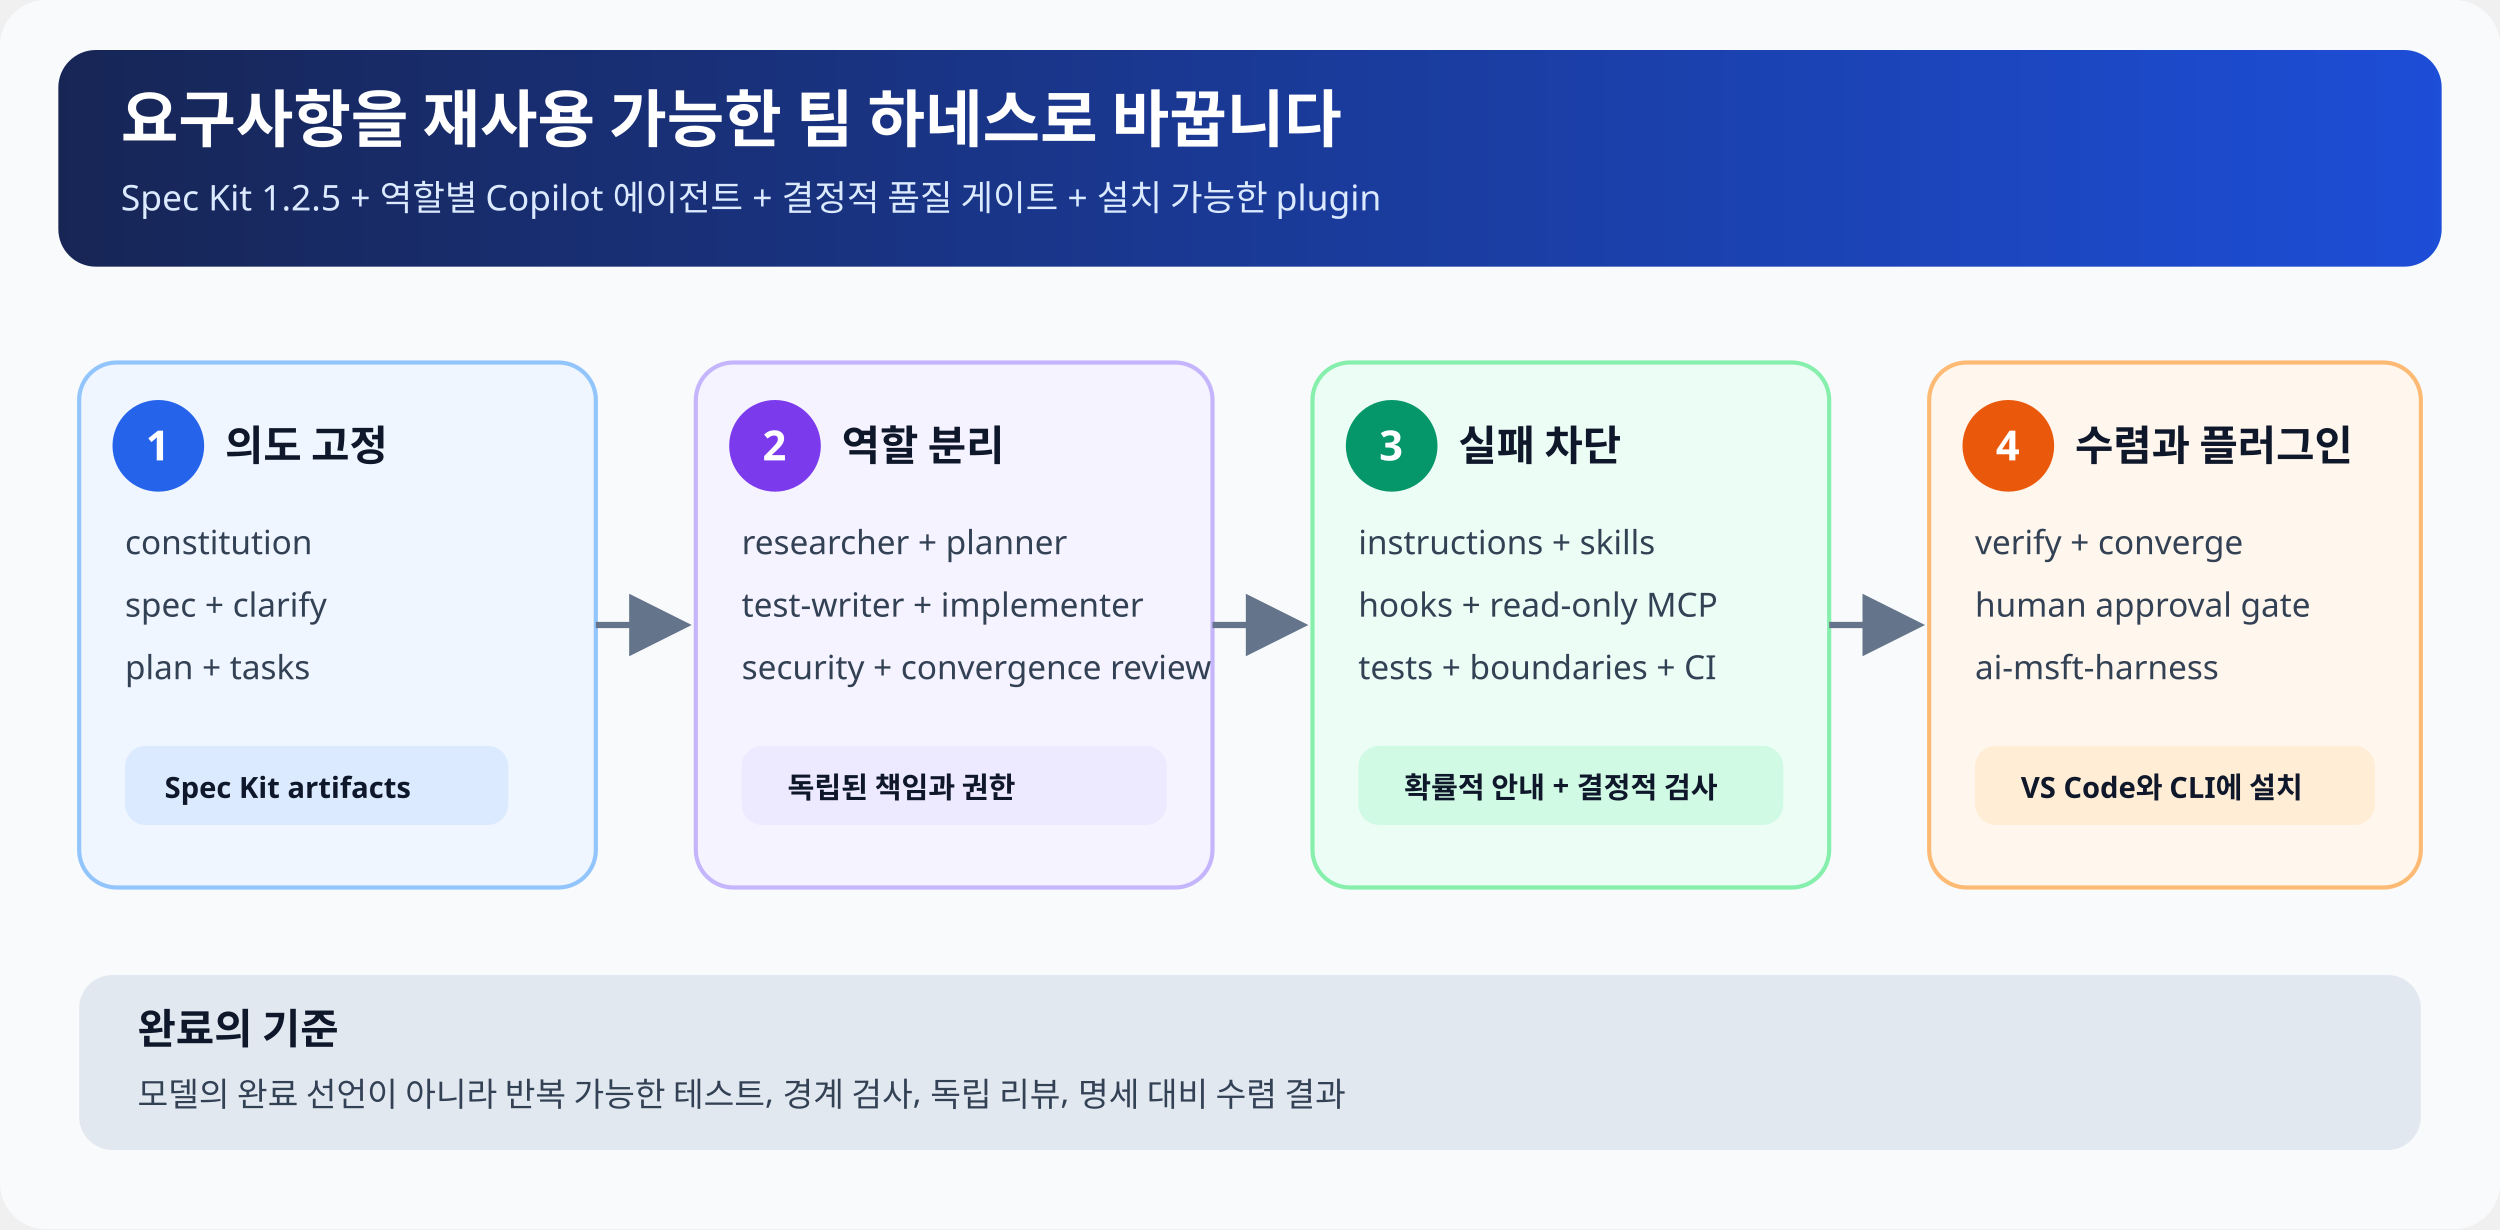
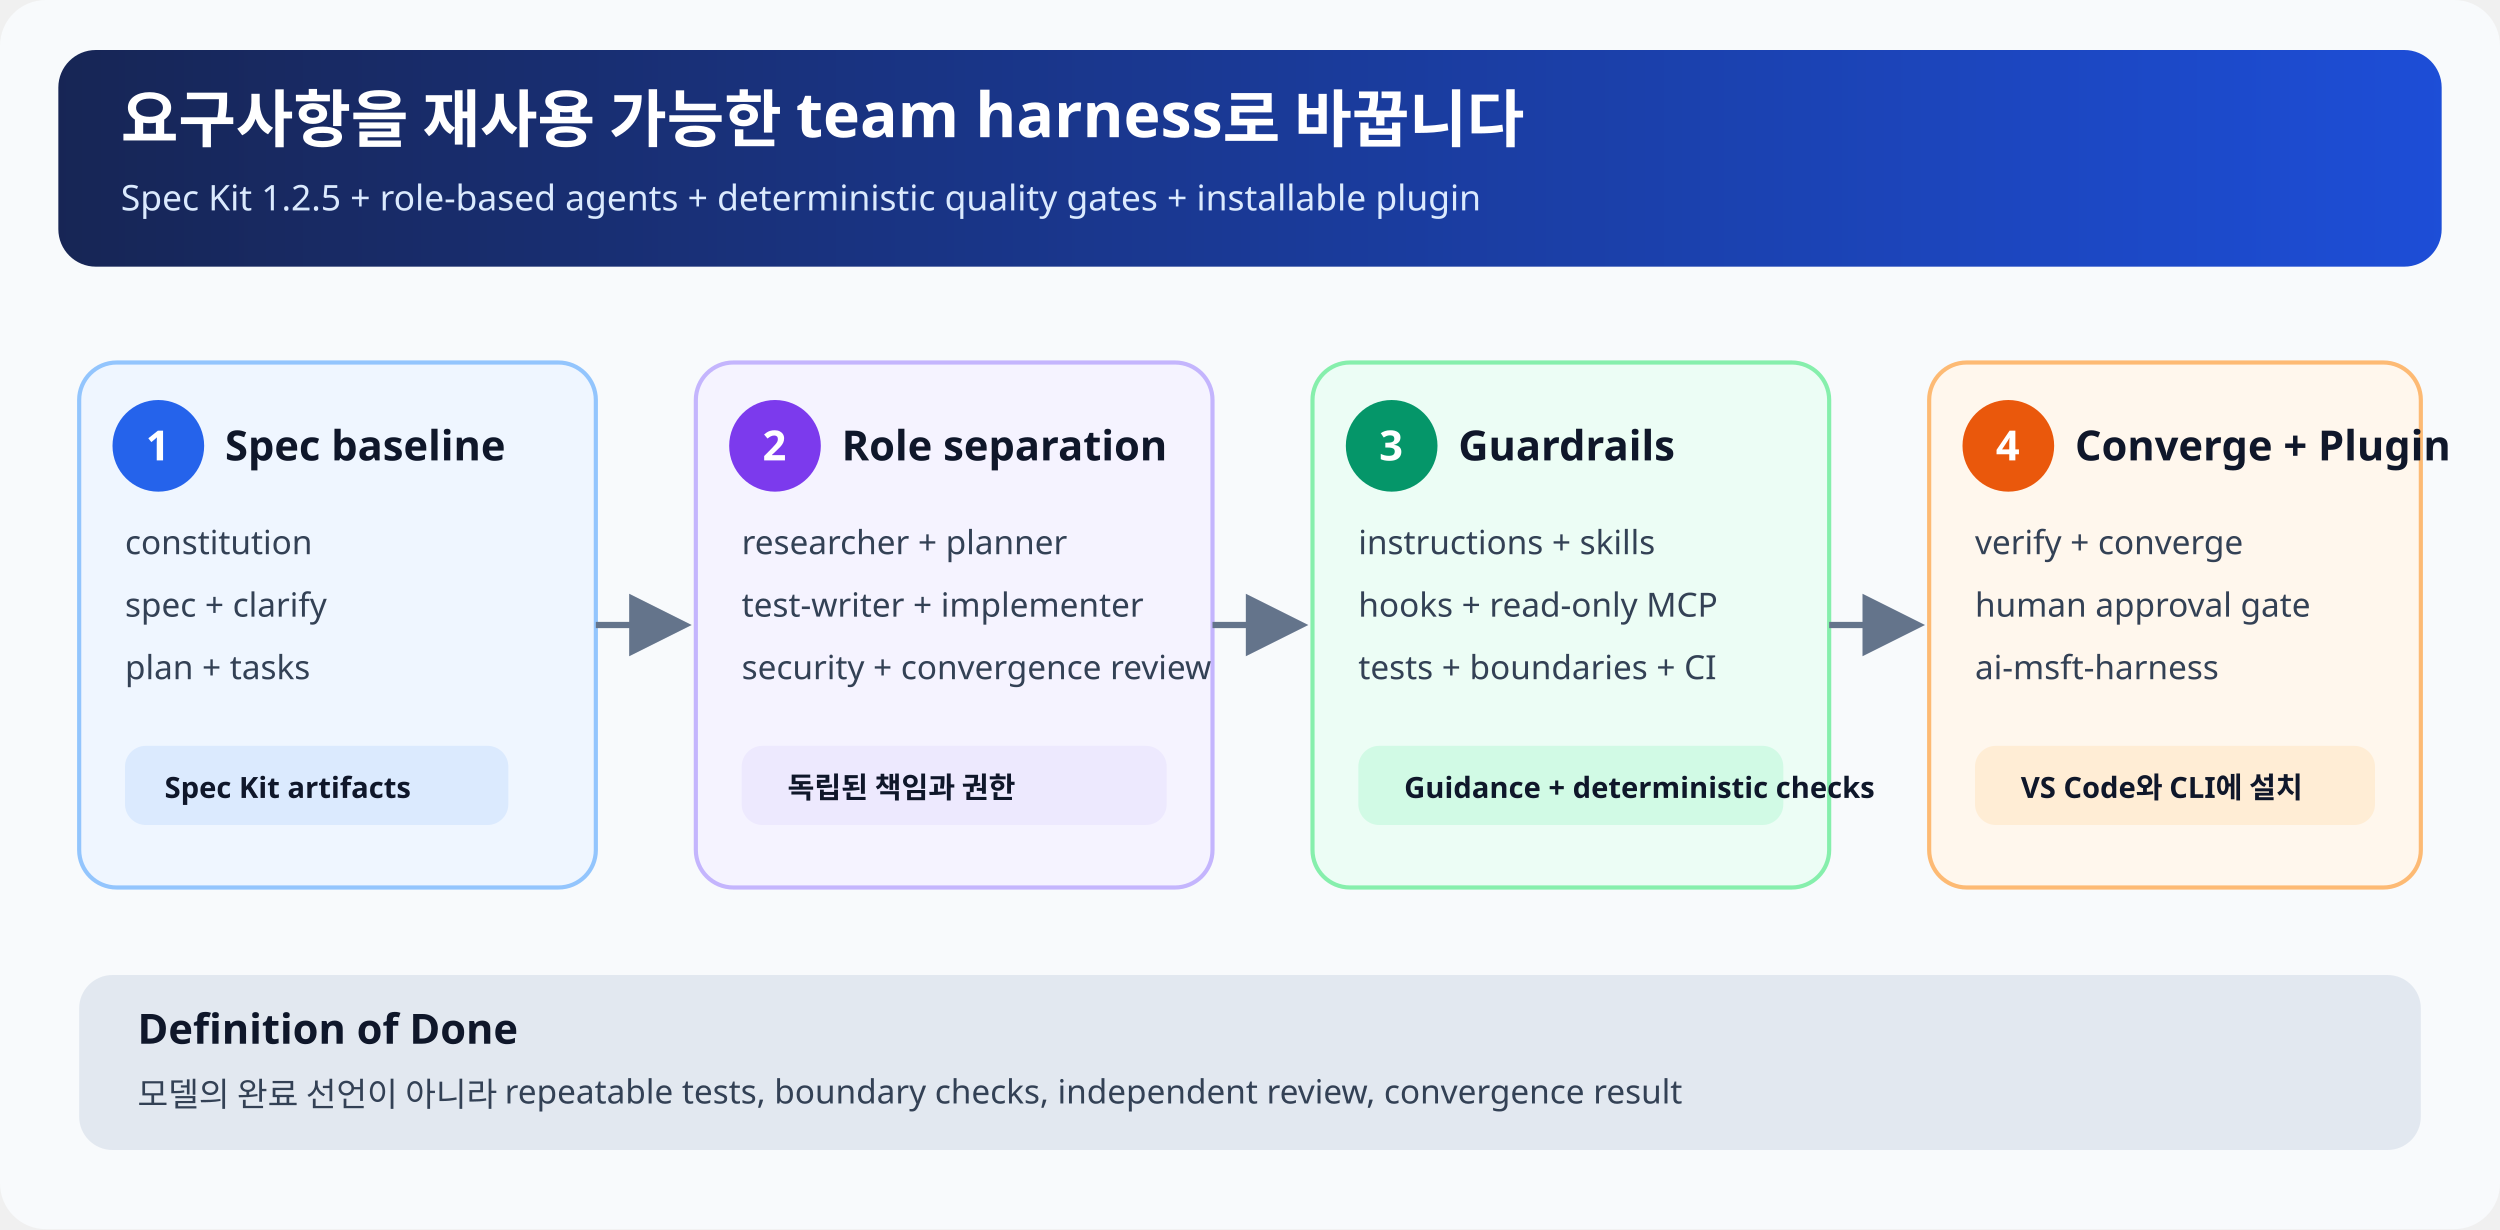
<svg xmlns="http://www.w3.org/2000/svg" width="1200" height="590" viewBox="0 0 1200 590" role="img" aria-labelledby="title desc">
  <defs>
    <linearGradient id="headerGradient" x1="0" x2="1">
      <stop offset="0" stop-color="#172554" />
      <stop offset="1" stop-color="#1d4ed8" />
    </linearGradient>
    <marker id="arrow" markerWidth="10" markerHeight="10" refX="8" refY="5" orient="auto">
      <path d="M0 0L10 5L0 10Z" fill="#64748b" />
    </marker>
    <style>
      text { font-family: "Malgun Gothic", "Apple SD Gothic Neo", "Noto Sans KR", sans-serif; fill: #0f172a; }
      .title { font-size: 30px; font-weight: 700; }
      .subtitle { font-size: 17px; fill: #dbeafe; }
      .step { font-size: 20px; font-weight: 700; }
      .body { font-size: 16px; fill: #334155; }
      .tag { font-size: 14px; font-weight: 700; }
      .arrow { fill: none; stroke: #64748b; stroke-width: 3; marker-end: url(#arrow); }
    </style>
  </defs>
  <rect width="1200" height="590" rx="22" fill="#f8fafc" />
  <rect x="28" y="24" width="1144" height="104" rx="18" fill="url(#headerGradient)" />
-   <text x="58" y="68" class="title" style="fill:#ffffff">요구사항을 재사용 가능한 팀 하네스로 바꿉니다</text>
-   <text x="58" y="101" class="subtitle">Spec Kit 1.2.5 + 역할별 Copilot 에이전트 + 결정적 품질 게이트 + 설치 가능한 plugin</text>
+   <text x="58" y="68" class="title" style="fill:#ffffff">요구사항을 재사용 가능한 team harness로 바꿉니다</text>
+   <text x="58" y="101" class="subtitle">Spec Kit 1.2.5 + role-based agents + deterministic quality gates + installable plugin</text>
  <rect x="38" y="174" width="248" height="252" rx="18" fill="#eff6ff" stroke="#93c5fd" stroke-width="2" />
  <circle cx="76" cy="214" r="22" fill="#2563eb" />
  <text x="70" y="221" class="step" style="fill:#ffffff">1</text>
-   <text x="108" y="221" class="step">의도 고정</text>
+   <text x="108" y="221" class="step">Spec baseline</text>
  <text x="60" y="266" class="body">constitution</text>
  <text x="60" y="296" class="body">spec + clarify</text>
  <text x="60" y="326" class="body">plan + tasks</text>
  <rect x="60" y="358" width="184" height="38" rx="10" fill="#dbeafe" />
  <text x="79" y="383" class="tag" fill="#1e3a8a">Spec Kit artifacts</text>
  <path d="M286 300H326" class="arrow" />
  <rect x="334" y="174" width="248" height="252" rx="18" fill="#f5f3ff" stroke="#c4b5fd" stroke-width="2" />
  <circle cx="372" cy="214" r="22" fill="#7c3aed" />
  <text x="366" y="221" class="step" style="fill:#ffffff">2</text>
-   <text x="404" y="221" class="step">역할 분리</text>
+   <text x="404" y="221" class="step">Role separation</text>
  <text x="356" y="266" class="body">researcher + planner</text>
  <text x="356" y="296" class="body">test-writer + implementer</text>
  <text x="356" y="326" class="body">security + convergence review</text>
  <rect x="356" y="358" width="204" height="38" rx="10" fill="#ede9fe" />
  <text x="378" y="383" class="tag" fill="#5b21b6">독립된 책임과 권한</text>
  <path d="M582 300H622" class="arrow" />
  <rect x="630" y="174" width="248" height="252" rx="18" fill="#ecfdf5" stroke="#86efac" stroke-width="2" />
  <circle cx="668" cy="214" r="22" fill="#059669" />
  <text x="662" y="221" class="step" style="fill:#ffffff">3</text>
-   <text x="700" y="221" class="step">실패 차단</text>
+   <text x="700" y="221" class="step">Guardrails</text>
  <text x="652" y="266" class="body">instructions + skills</text>
  <text x="652" y="296" class="body">hooks + read-only MCP</text>
  <text x="652" y="326" class="body">tests + boundaries + CI</text>
  <rect x="652" y="358" width="204" height="38" rx="10" fill="#d1fae5" />
-   <text x="674" y="383" class="tag" fill="#065f46">확률적 안내 + 결정적 검사</text>
+   <text x="674" y="383" class="tag" fill="#065f46">Guidance + deterministic checks</text>
  <path d="M878 300H918" class="arrow" />
  <rect x="926" y="174" width="236" height="252" rx="18" fill="#fff7ed" stroke="#fdba74" stroke-width="2" />
  <circle cx="964" cy="214" r="22" fill="#ea580c" />
  <text x="958" y="221" class="step" style="fill:#ffffff">4</text>
-   <text x="996" y="221" class="step">수렴과 플러그인</text>
+   <text x="996" y="221" class="step">Converge + Plugin</text>
  <text x="948" y="266" class="body">verify + converge</text>
  <text x="948" y="296" class="body">human approval gate</text>
  <text x="948" y="326" class="body">ai-msft-harness</text>
  <rect x="948" y="358" width="192" height="38" rx="10" fill="#ffedd5" />
  <text x="970" y="383" class="tag" fill="#9a3412">VS Code와 CLI에 설치</text>
  <rect x="38" y="468" width="1124" height="84" rx="16" fill="#e2e8f0" />
-   <text x="66" y="501" class="step">완료의 기준</text>
-   <text x="66" y="531" class="body">모델의 완료 선언이 아니라 반복 가능한 테스트, 경계 검사, 독립 리뷰, 명세 대비 수렴 결과</text>
+   <text x="66" y="501" class="step">Definition of Done</text>
+   <text x="66" y="531" class="body">모델의 완료 선언이 아니라 repeatable tests, boundary checks, independent review, convergence result</text>
</svg>
